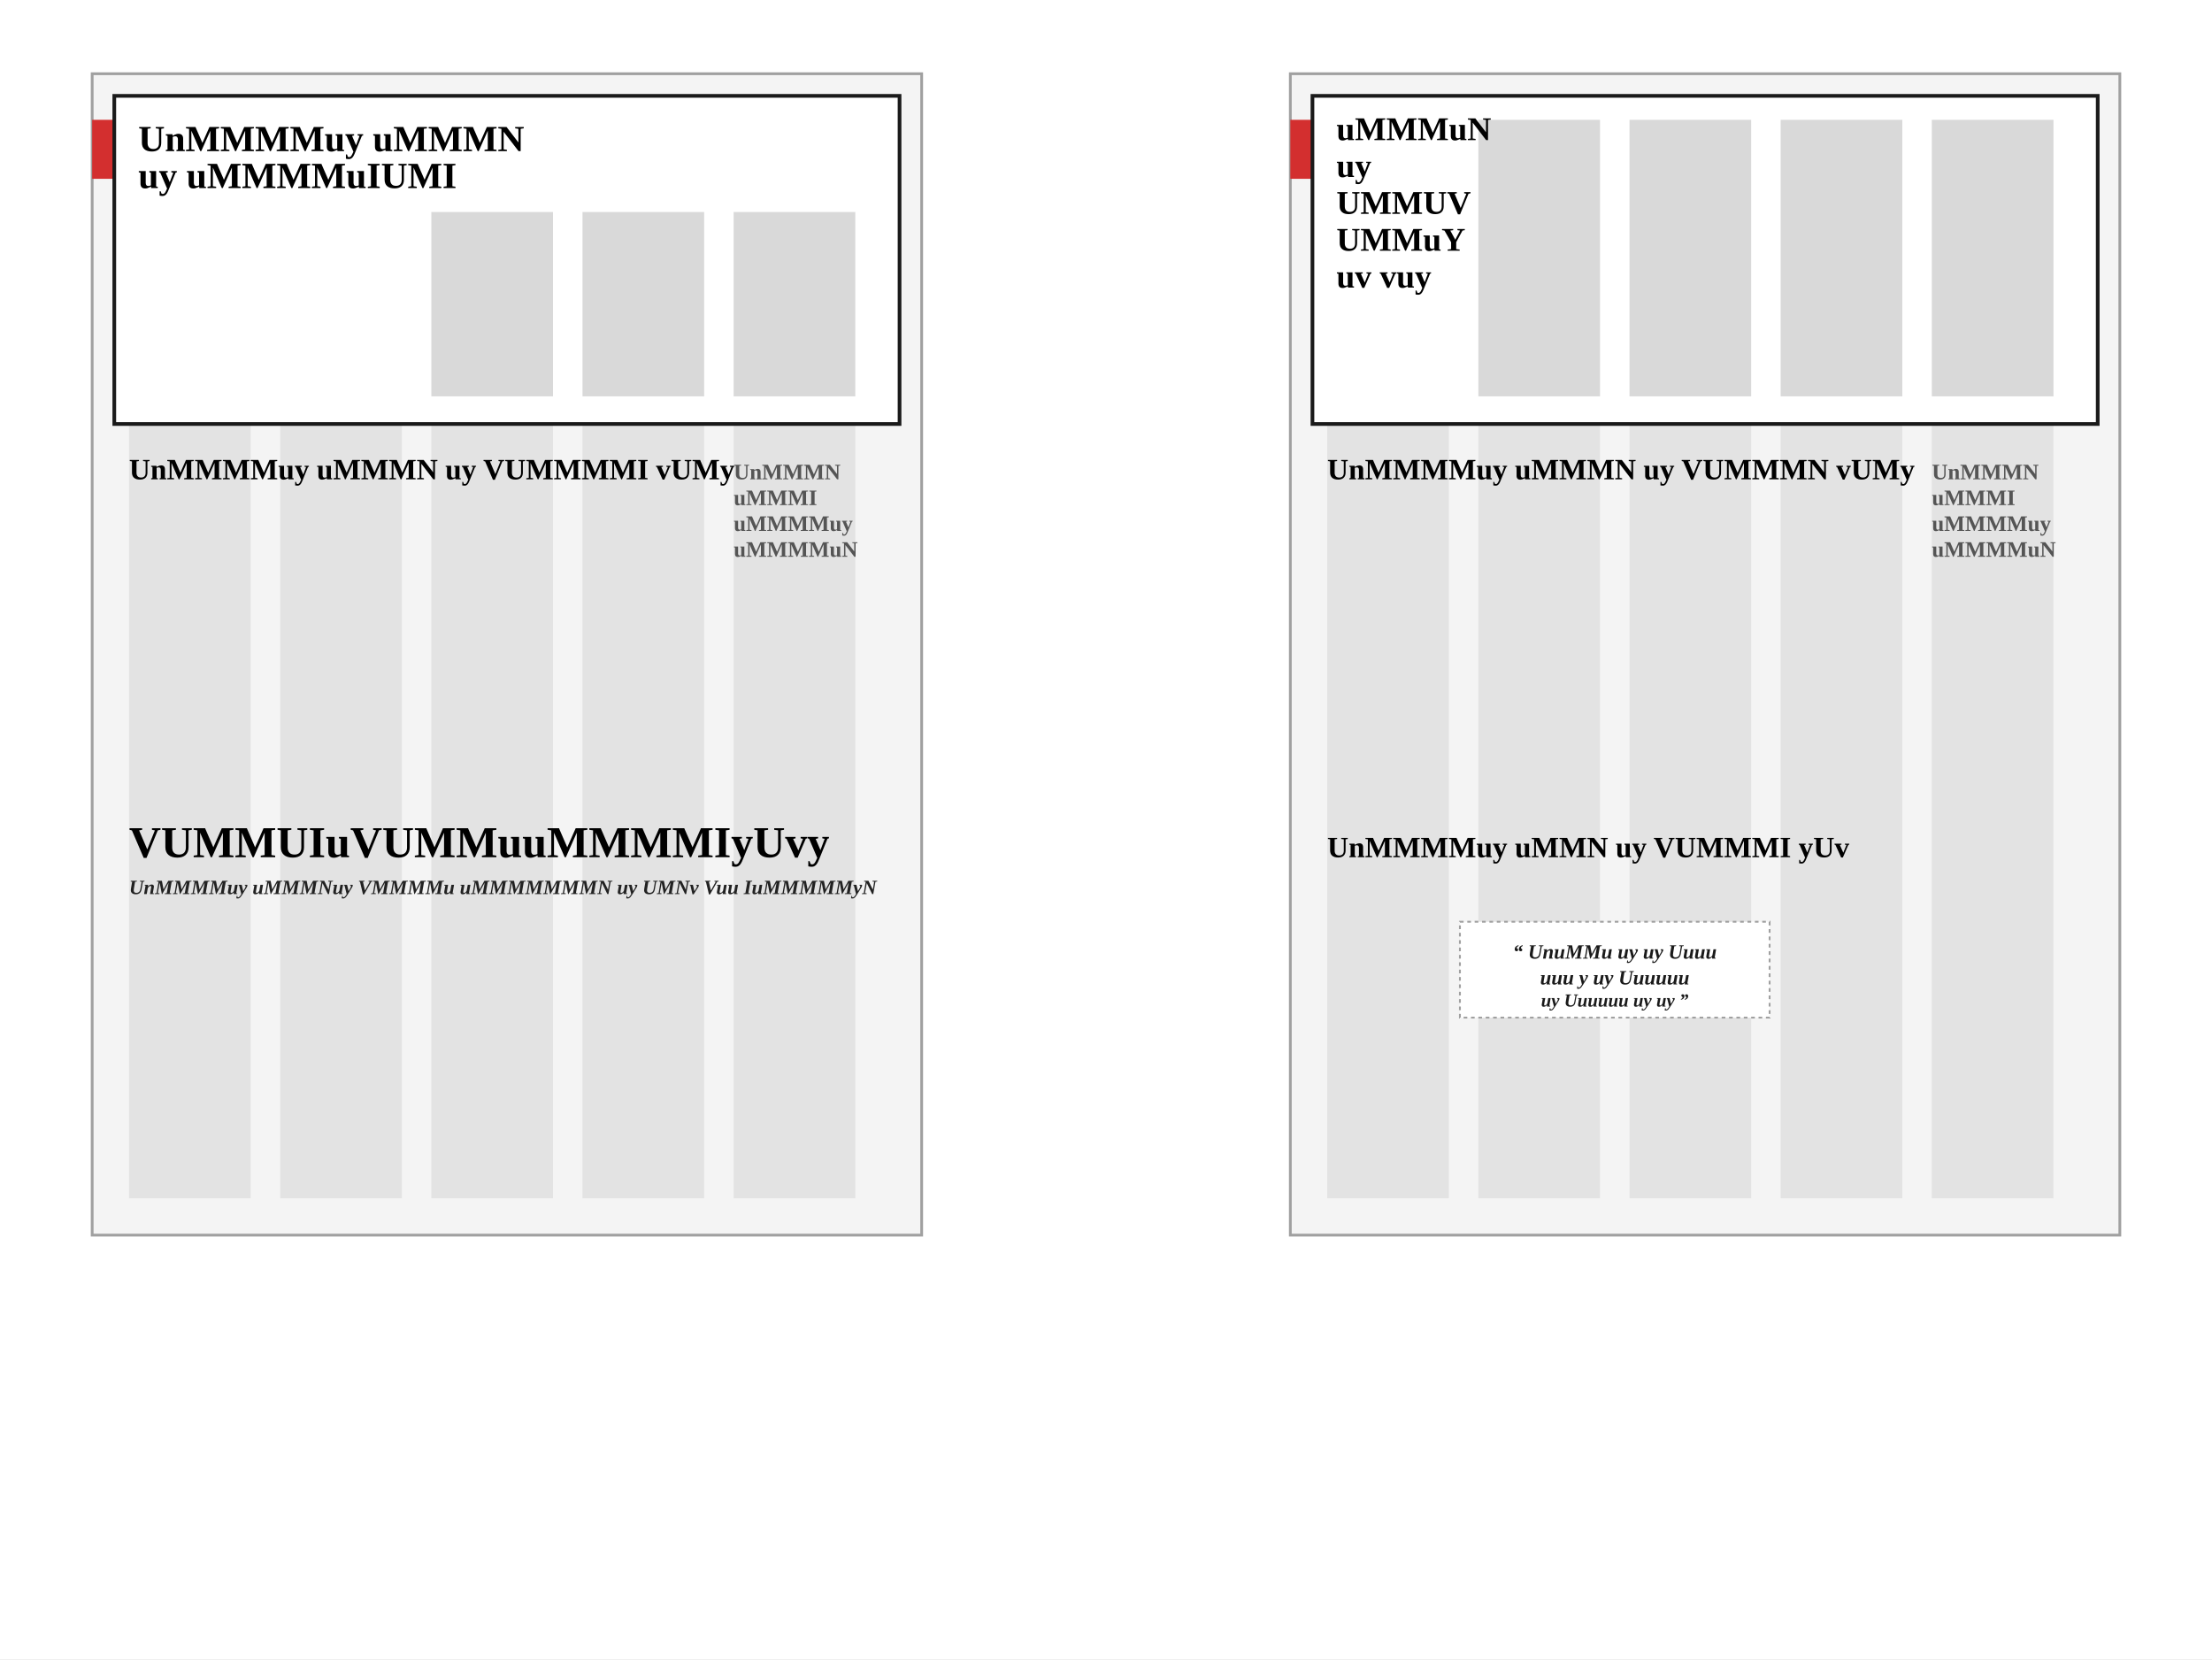
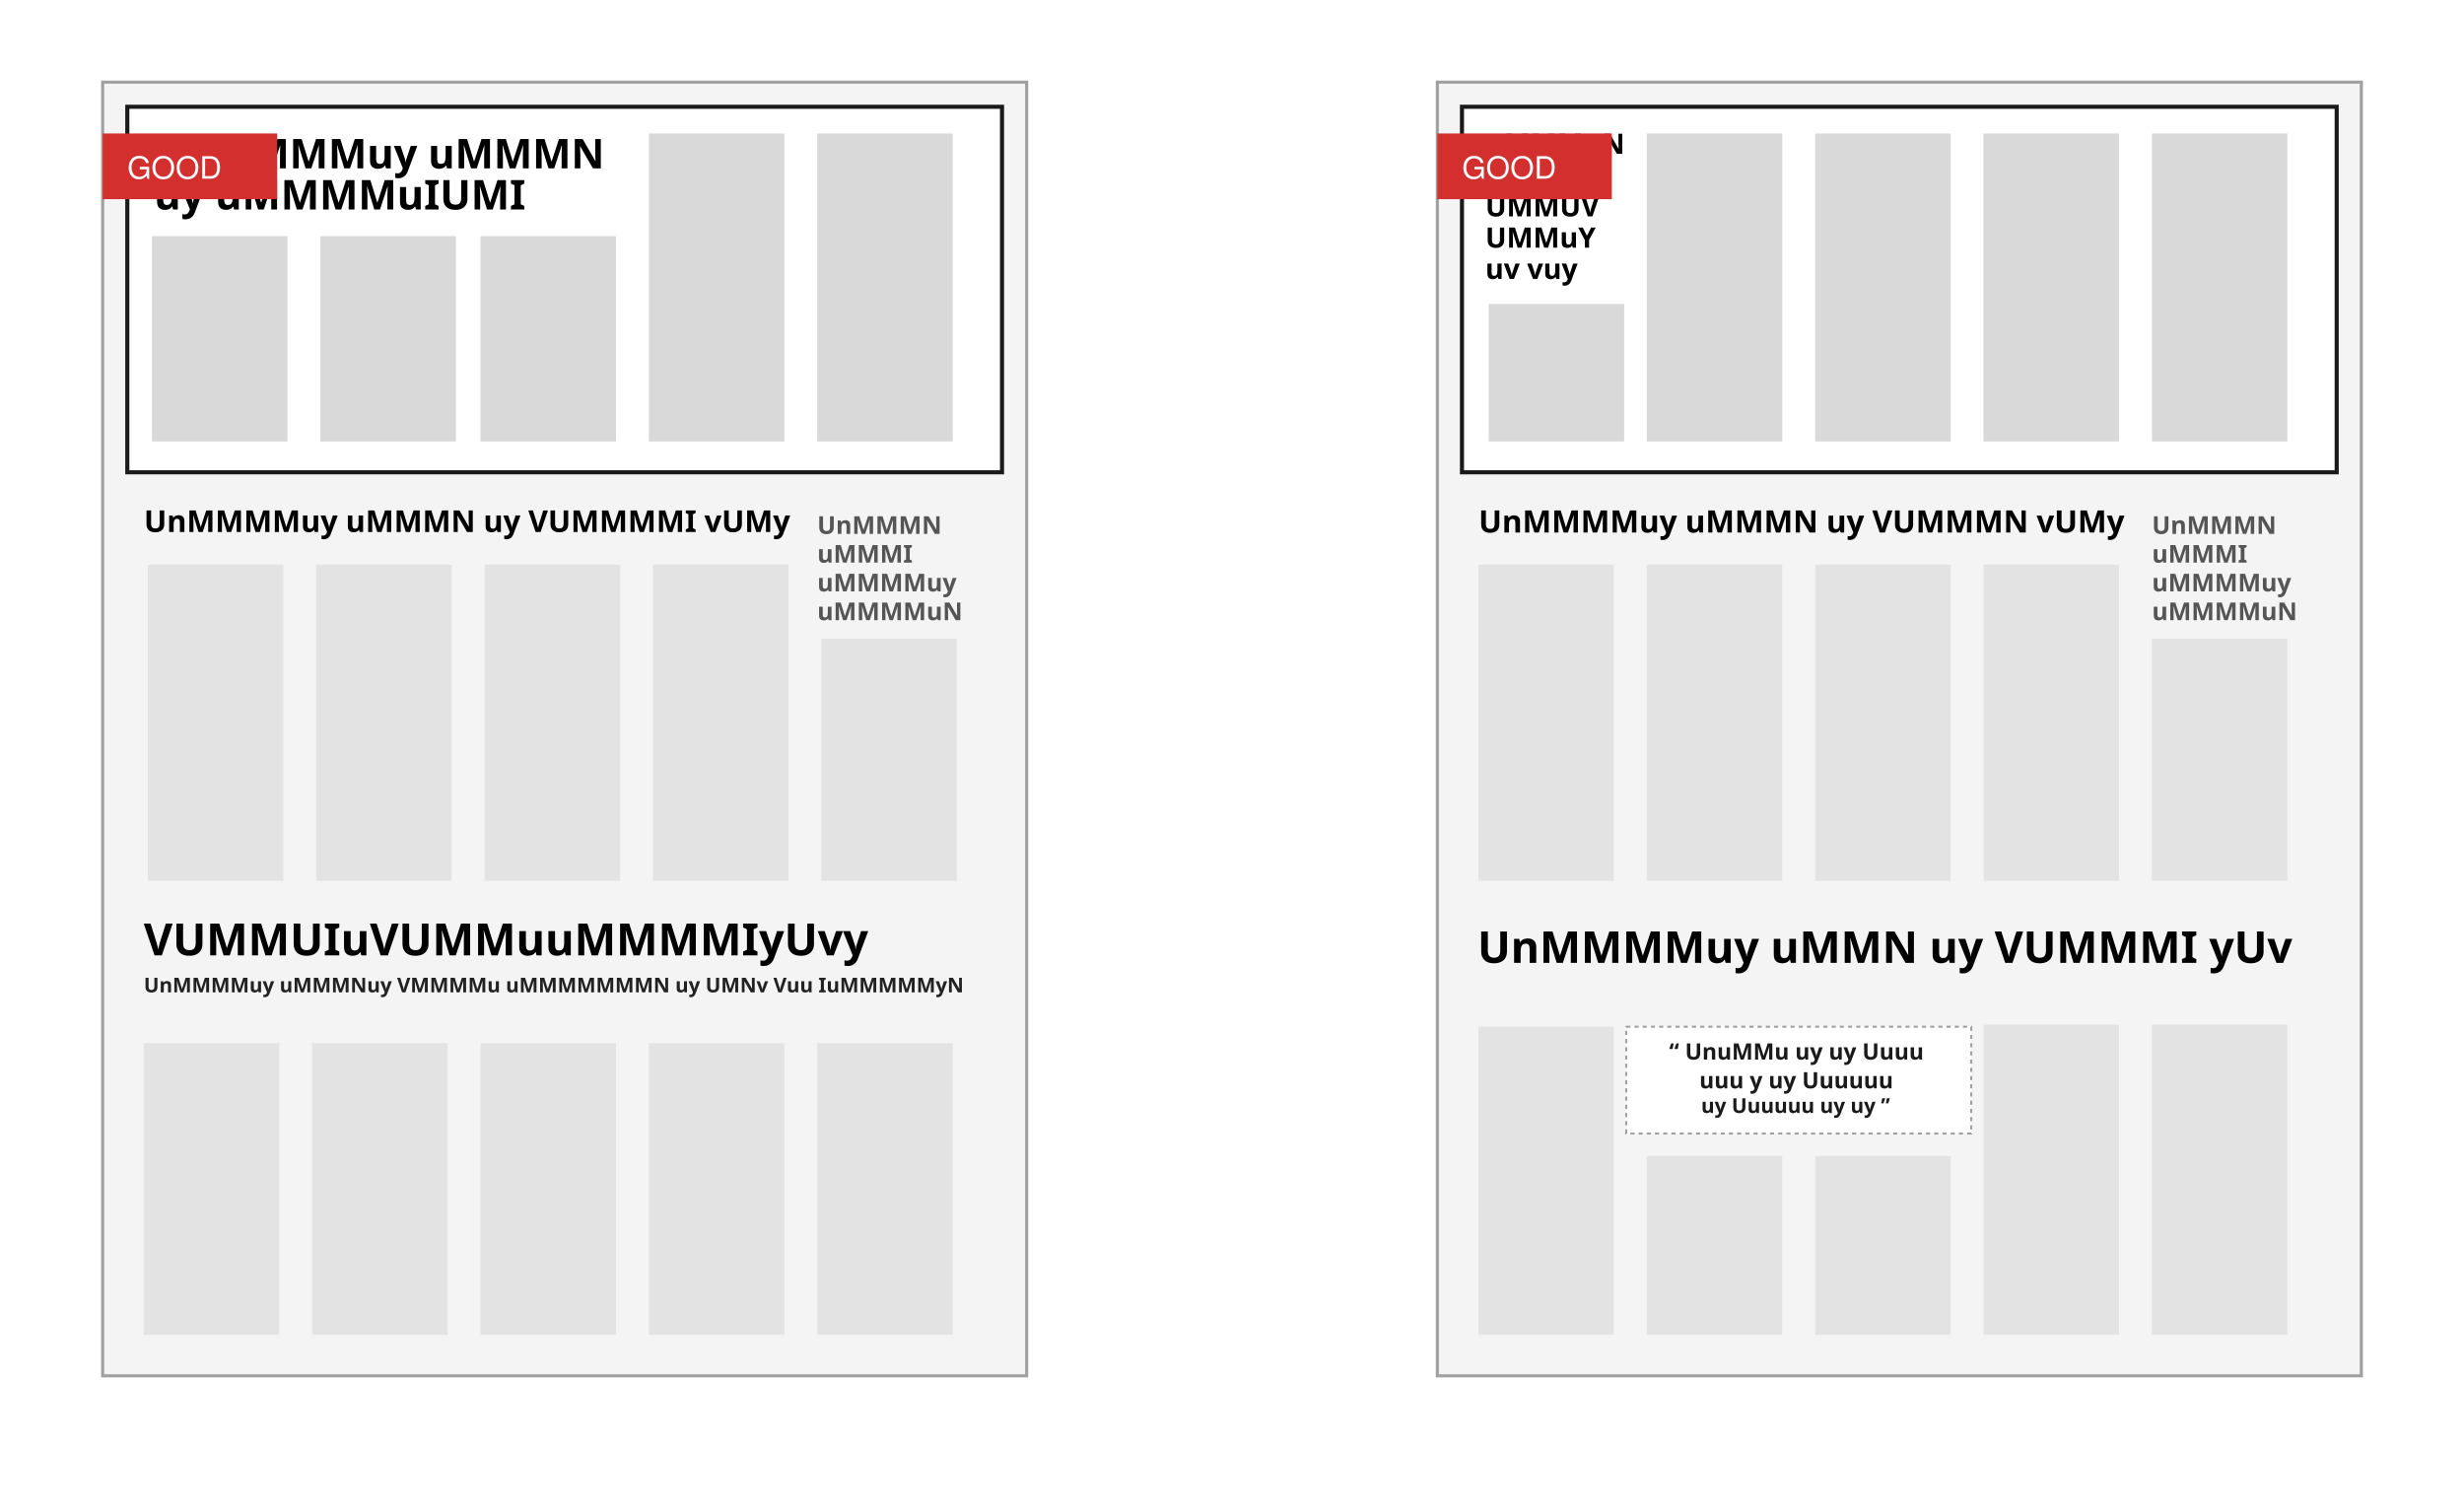
- <svg xmlns="http://www.w3.org/2000/svg" viewBox="0 0 1200 900" width="100%" height="100%">
-   <defs>
-     <style>
-       .bg { fill: #FFFFFF; }
-       .layout-bg { fill: #F4F4F4; stroke: #A0A0A0; stroke-width: 1.5; }
-       .text-column { fill: #E1E1E1; opacity: 0.85; }
-       .border-box { fill: none; stroke: #1A1A1A; stroke-width: 2; }
-       
-       .label-good { fill: #D32F2F; }
-       .label-text { fill: #FFFFFF; font-family: 'Helvetica Neue', Helvetica, Arial, sans-serif; font-weight: bold; font-size: 15px; letter-spacing: 0.5px; }
-       
-       .headline { fill: #000000; font-family: 'Times New Roman', Times, serif; font-weight: 900; }
-       .subhead { fill: #222222; font-family: 'Times New Roman', Times, serif; font-weight: bold; font-style: italic; }
-       .text-mock { fill: #555555; font-family: 'Times New Roman', Times, serif; font-weight: bold; }
-       
-       .liftout-quote-box { fill: #FFFFFF; stroke: #A0A0A0; stroke-width: 1; stroke-dasharray: 2,2; }
-       .quote-text { fill: #1A1A1A; font-family: 'Times New Roman', Times, serif; font-style: italic; font-weight: bold; text-anchor: middle; }
-     </style>
-   </defs>
-   <rect width="1200" height="900" class="bg" />
-   <g id="layout-6" data-type="layout-scheme" data-status="good">
-     <rect x="50" y="40" width="450" height="630" class="layout-bg" />
-     <g data-type="grid-system" data-columns="5">
-       <rect x="70" y="60" width="66" height="590" class="text-column" />
-       <rect x="152" y="60" width="66" height="590" class="text-column" />
-       <rect x="234" y="60" width="66" height="590" class="text-column" />
-       <rect x="316" y="60" width="66" height="590" class="text-column" />
-       <rect x="398" y="60" width="66" height="590" class="text-column" />
-     </g>
-     <g data-type="status-label">
-       <rect x="50" y="65" width="85" height="32" class="label-good" />
-       <text x="62" y="87" class="label-text">GOOD</text>
-     </g>
-     <g data-type="boxed-raw-wrap-story">
-       <rect x="62" y="52" width="426" height="178" class="bg" />
-       <rect x="62" y="52" width="426" height="178" class="border-box" />
-       <text x="75" y="82" font-size="20" class="headline" data-type="headline">UnMMMMuy uMMMN</text>
-       <text x="75" y="102" font-size="20" class="headline" data-type="headline">uy uMMMMuIUMI</text>
+ <svg xmlns="http://www.w3.org/2000/svg" width="100%" height="100%" viewBox="0 0 1200 736" version="1.1" xml:space="preserve" style="fill-rule:evenodd;clip-rule:evenodd;">
+   <rect x="0" y="0" width="1200" height="900" style="fill:white;" />
+   <g id="layout-6">
+     <rect x="50" y="40" width="450" height="630" style="fill:rgb(244,244,244);stroke:rgb(160,160,160);stroke-width:1.5px;" />
+     <g transform="matrix(1,0,0,0.261017,-648,259.339)">
+       <rect x="720" y="60" width="66" height="590" style="fill:rgb(225,225,225);fill-opacity:0.85;" />
+     </g>
+     <g transform="matrix(1,0,0,0.261017,-648,259.339)">
+       <rect x="802" y="60" width="66" height="590" style="fill:rgb(225,225,225);fill-opacity:0.85;" />
+     </g>
+     <g transform="matrix(1,0,0,0.261017,-648,259.339)">
+       <rect x="884" y="60" width="66" height="590" style="fill:rgb(225,225,225);fill-opacity:0.85;" />
+     </g>
+     <g transform="matrix(1,0,0,0.261017,-648,259.339)">
+       <rect x="966" y="60" width="66" height="590" style="fill:rgb(225,225,225);fill-opacity:0.85;" />
+     </g>
+     <g transform="matrix(1,0,0,0.2,-648,299)">
+       <rect x="1048" y="60" width="66" height="590" style="fill:rgb(225,225,225);fill-opacity:0.85;" />
+     </g>
+     <g>
+       <g transform="matrix(1,0,0,0.240678,0,493.5593)">
+         <rect x="70" y="60" width="66" height="590" style="fill:rgb(225,225,225);fill-opacity:0.85;" />
+       </g>
+       <g transform="matrix(1,0,0,0.240678,0,493.5593)">
+         <rect x="152" y="60" width="66" height="590" style="fill:rgb(225,225,225);fill-opacity:0.85;" />
+       </g>
+       <g transform="matrix(1,0,0,0.240678,0,493.5593)">
+         <rect x="234" y="60" width="66" height="590" style="fill:rgb(225,225,225);fill-opacity:0.85;" />
+       </g>
+       <g transform="matrix(1,0,0,0.240678,0,493.5593)">
+         <rect x="316" y="60" width="66" height="590" style="fill:rgb(225,225,225);fill-opacity:0.85;" />
+       </g>
+       <g transform="matrix(1,0,0,0.240678,0,493.5593)">
+         <rect x="398" y="60" width="66" height="590" style="fill:rgb(225,225,225);fill-opacity:0.85;" />
+       </g>
+     </g>
+     <g>
+       <rect x="62" y="52" width="426" height="178" style="fill:white;" />
+       <rect x="62" y="52" width="426" height="178" style="fill:none;stroke:rgb(26,26,26);stroke-width:2px;" />
+       <g transform="matrix(1,0,0,1,75,82)">
+         <text x="0px" y="0px" style="font-family:'LucidaGrande-Bold', 'Lucida Grande', sans-serif;font-weight:600;font-size:20px;">UnMMMMuy uMMMN</text>
+       </g>
+       <g transform="matrix(1,0,0,1,75,102)">
+         <text x="0px" y="0px" style="font-family:'LucidaGrande-Bold', 'Lucida Grande', sans-serif;font-weight:600;font-size:20px;">uy uMMMMuIUMI</text>
+       </g>
      <g opacity="0.15">
-         <rect x="234" y="115" width="66" height="100" fill="#000000" />
-         <rect x="316" y="115" width="66" height="100" fill="#000000" />
-         <rect x="398" y="115" width="66" height="100" fill="#000000" />
-       </g>
-     </g>
-     <g data-type="mid-story">
-       <text x="70" y="260" font-size="16" class="headline" data-type="headline">UnMMMMuy uMMMN uy VUMMMMI vUMy</text>
-       <g data-type="sidebar-stray">
-         <text x="398" y="260" font-size="12" class="text-mock">UnMMMN</text>
-         <text x="398" y="274" font-size="12" class="text-mock">uMMMI</text>
-         <text x="398" y="288" font-size="12" class="text-mock">uMMMMuy</text>
-         <text x="398" y="302" font-size="12" class="text-mock">uMMMMuN</text>
-       </g>
-     </g>
-     <g data-type="hammer-head-story">
-       <text x="70" y="465" font-size="24" class="headline" data-type="headline">VUMMUIuVUMMuuMMMMIyUvy</text>
-       <text x="70" y="485" font-size="11" class="subhead" data-type="subhead">UnMMMMuy uMMMNuy VMMMMu uMMMMMMMN uy UMNv Vuu IuMMMMMyN</text>
+         <rect x="234" y="115" width="66" height="100" />
+         <g transform="matrix(1,0,0,1.5,0,-107.5)">
+           <rect x="316" y="115" width="66" height="100" />
+         </g>
+         <g transform="matrix(1,0,0,1,-160,0)">
+           <rect x="234" y="115" width="66" height="100" />
+         </g>
+         <g transform="matrix(1,0,0,1,-160,0)">
+           <rect x="316" y="115" width="66" height="100" />
+         </g>
+         <g transform="matrix(1,0,0,1.5,0,-107.5)">
+           <rect x="398" y="115" width="66" height="100" />
+         </g>
+       </g>
+     </g>
+     <g>
+       <rect x="50" y="65" width="85" height="32" style="fill:rgb(211,47,47);" />
+       <g transform="matrix(1,0,0,1,62,87)">
+         <text x="0px" y="0px" style="font-family:'Helvetica';font-size:15px;fill:white;">GO<tspan x="23.485px " y="0px ">O</tspan>D</text>
+       </g>
+     </g>
+     <g>
+       <g transform="matrix(0.919991,0,0,0.919991,70.10814,259.0749)">
+         <text x="0px" y="0px" style="font-family:'LucidaGrande-Bold', 'Lucida Grande', sans-serif;font-weight:600;font-size:16px;">UnMMMMuy uMMMN uy VUMMMMI vUMy</text>
+       </g>
+       <g>
+         <g transform="matrix(1,0,0,1,398,260)">
+           <text x="0px" y="0px" style="font-family:'LucidaGrande-Bold', 'Lucida Grande', sans-serif;font-weight:600;font-size:12px;fill:rgb(85,85,85);">UnMMMN</text>
+         </g>
+         <g transform="matrix(1,0,0,1,398,274)">
+           <text x="0px" y="0px" style="font-family:'LucidaGrande-Bold', 'Lucida Grande', sans-serif;font-weight:600;font-size:12px;fill:rgb(85,85,85);">uMMMI</text>
+         </g>
+         <g transform="matrix(1,0,0,1,398,288)">
+           <text x="0px" y="0px" style="font-family:'LucidaGrande-Bold', 'Lucida Grande', sans-serif;font-weight:600;font-size:12px;fill:rgb(85,85,85);">uMMMMuy</text>
+         </g>
+         <g transform="matrix(1,0,0,1,398,302)">
+           <text x="0px" y="0px" style="font-family:'LucidaGrande-Bold', 'Lucida Grande', sans-serif;font-weight:600;font-size:12px;fill:rgb(85,85,85);">uMMMMuN</text>
+         </g>
+       </g>
+     </g>
+     <g transform="matrix(0.900555,0,0,0.900555,6.990278,46.47945)">
+       <g transform="matrix(1,0,0,1,70,465)">
+         <text x="0px" y="0px" style="font-family:'LucidaGrande-Bold', 'Lucida Grande', sans-serif;font-weight:600;font-size:24px;">VUMMUIuVUMMuuMMMMIyUvy</text>
+       </g>
+       <g transform="matrix(1,0,0,1,70,485)">
+         <text x="0px" y="0px" style="font-family:'LucidaGrande-Bold', 'Lucida Grande', sans-serif;font-weight:600;font-size:11px;fill:rgb(34,34,34);">UnMMMMuy uMMMNuy VMMMMu uMMMMMMMN uy UMNv Vuu IuMMMMMyN</text>
+       </g>
    </g>
  </g>
-   <g id="layout-7" data-type="layout-scheme" data-status="good-variation">
-     <rect x="700" y="40" width="450" height="630" class="layout-bg" />
-     <g data-type="grid-system" data-columns="5">
-       <rect x="720" y="60" width="66" height="590" class="text-column" />
-       <rect x="802" y="60" width="66" height="590" class="text-column" />
-       <rect x="884" y="60" width="66" height="590" class="text-column" />
-       <rect x="966" y="60" width="66" height="590" class="text-column" />
-       <rect x="1048" y="60" width="66" height="590" class="text-column" />
-     </g>
-     <g data-type="status-label">
-       <rect x="700" y="65" width="85" height="32" class="label-good" />
-       <text x="712" y="87" class="label-text">GOOD</text>
-     </g>
-     <g data-type="boxed-sidesaddle-story">
-       <rect x="712" y="52" width="426" height="178" class="bg" />
-       <rect x="712" y="52" width="426" height="178" class="border-box" />
-       <g data-type="sidesaddle-headline">
-         <text x="725" y="76" font-size="18" class="headline">uMMMuN</text>
-         <text x="725" y="96" font-size="18" class="headline">uy</text>
-         <text x="725" y="116" font-size="18" class="headline">UMMUV</text>
-         <text x="725" y="136" font-size="18" class="headline">UMMuY</text>
-         <text x="725" y="156" font-size="18" class="headline">uv vuy</text>
+   <g id="layout-7">
+     <rect x="700" y="40" width="450" height="630" style="fill:rgb(244,244,244);stroke:rgb(160,160,160);stroke-width:1.5px;" />
+     <g>
+       <g transform="matrix(1,0,0,0.254237,0,484.7458)">
+         <rect x="720" y="60" width="66" height="590" style="fill:rgb(225,225,225);fill-opacity:0.85;" />
+       </g>
+       <g transform="matrix(1,0,0,0.147458,0,554.1525)">
+         <rect x="802" y="60" width="66" height="590" style="fill:rgb(225,225,225);fill-opacity:0.85;" />
+       </g>
+       <g transform="matrix(1,0,0,0.147458,0,554.1525)">
+         <rect x="884" y="60" width="66" height="590" style="fill:rgb(225,225,225);fill-opacity:0.85;" />
+       </g>
+       <g transform="matrix(1,0,0,0.255932,0,483.6441)">
+         <rect x="966" y="60" width="66" height="590" style="fill:rgb(225,225,225);fill-opacity:0.85;" />
+       </g>
+       <g transform="matrix(1,0,0,0.255932,0,483.6441)">
+         <rect x="1048" y="60" width="66" height="590" style="fill:rgb(225,225,225);fill-opacity:0.85;" />
+       </g>
+       <g transform="matrix(1,0,0,0.261017,0,259.339)">
+         <rect x="720" y="60" width="66" height="590" style="fill:rgb(225,225,225);fill-opacity:0.85;" />
+       </g>
+       <g transform="matrix(1,0,0,0.261017,0,259.339)">
+         <rect x="802" y="60" width="66" height="590" style="fill:rgb(225,225,225);fill-opacity:0.85;" />
+       </g>
+       <g transform="matrix(1,0,0,0.261017,0,259.339)">
+         <rect x="884" y="60" width="66" height="590" style="fill:rgb(225,225,225);fill-opacity:0.85;" />
+       </g>
+       <g transform="matrix(1,0,0,0.261017,0,259.339)">
+         <rect x="966" y="60" width="66" height="590" style="fill:rgb(225,225,225);fill-opacity:0.85;" />
+       </g>
+       <g transform="matrix(1,0,0,0.2,0,299)">
+         <rect x="1048" y="60" width="66" height="590" style="fill:rgb(225,225,225);fill-opacity:0.85;" />
+       </g>
+     </g>
+     <g>
+       <rect x="712" y="52" width="426" height="178" style="fill:white;" />
+       <rect x="712" y="52" width="426" height="178" style="fill:none;stroke:rgb(26,26,26);stroke-width:2px;" />
+       <g transform="matrix(0.761607,0,0,0.761607,171.1971,17.01687)">
+         <g transform="matrix(1,0,0,1,725,76)">
+           <text x="0px" y="0px" style="font-family:'LucidaGrande-Bold', 'Lucida Grande', sans-serif;font-weight:600;font-size:18px;">uMMMuN</text>
+         </g>
+         <g transform="matrix(1,0,0,1,725,96)">
+           <text x="0px" y="0px" style="font-family:'LucidaGrande-Bold', 'Lucida Grande', sans-serif;font-weight:600;font-size:18px;">uy</text>
+         </g>
+         <g transform="matrix(1,0,0,1,725,116)">
+           <text x="0px" y="0px" style="font-family:'LucidaGrande-Bold', 'Lucida Grande', sans-serif;font-weight:600;font-size:18px;">UMMUV</text>
+         </g>
+         <g transform="matrix(1,0,0,1,725,136)">
+           <text x="0px" y="0px" style="font-family:'LucidaGrande-Bold', 'Lucida Grande', sans-serif;font-weight:600;font-size:18px;">UMMuY</text>
+         </g>
+         <g transform="matrix(1,0,0,1,725,156)">
+           <text x="0px" y="0px" style="font-family:'LucidaGrande-Bold', 'Lucida Grande', sans-serif;font-weight:600;font-size:18px;">uv vuy</text>
+         </g>
      </g>
      <g opacity="0.15">
-         <rect x="802" y="65" width="66" height="150" fill="#000000" />
-         <rect x="884" y="65" width="66" height="150" fill="#000000" />
-         <rect x="966" y="65" width="66" height="150" fill="#000000" />
-         <rect x="1048" y="65" width="66" height="150" fill="#000000" />
-       </g>
-     </g>
-     <g data-type="mid-story">
-       <text x="720" y="260" font-size="16" class="headline" data-type="headline">UnMMMMuy uMMMN uy VUMMMN vUMy</text>
-       <g data-type="sidebar-stray">
-         <text x="1048" y="260" font-size="12" class="text-mock">UnMMMN</text>
-         <text x="1048" y="274" font-size="12" class="text-mock">uMMMI</text>
-         <text x="1048" y="288" font-size="12" class="text-mock">uMMMMuy</text>
-         <text x="1048" y="302" font-size="12" class="text-mock">uMMMMuN</text>
-       </g>
-     </g>
-     <g data-type="bottom-story-with-liftout">
-       <text x="720" y="465" font-size="16" class="headline" data-type="headline">UnMMMMuy uMMN uy VUMMMI yUv</text>
-       <g data-type="liftout-quote">
-         <rect x="792" y="500" width="168" height="52" class="liftout-quote-box" />
-         <text x="876" y="520" font-size="11" class="quote-text">“ UnuMMu uy uy Uuuu</text>
-         <text x="876" y="534" font-size="11" class="quote-text">uuu y uy Uuuuuu</text>
-         <text x="876" y="546" font-size="10" class="quote-text">uy Uuuuuu uy uy ”</text>
+         <rect x="802" y="65" width="66" height="150" />
+         <g transform="matrix(1,0,0,0.446667,-77,118.9667)">
+           <rect x="802" y="65" width="66" height="150" />
+         </g>
+         <rect x="884" y="65" width="66" height="150" />
+         <rect x="966" y="65" width="66" height="150" />
+         <rect x="1048" y="65" width="66" height="150" />
+       </g>
+     </g>
+     <g>
+       <g transform="matrix(0.942412,0,0,0.942412,720.0778,259.3341)">
+         <text x="0px" y="0px" style="font-family:'LucidaGrande-Bold', 'Lucida Grande', sans-serif;font-weight:600;font-size:16px;">UnMMMMuy uMMMN uy VUMMMN vUMy</text>
+       </g>
+       <g>
+         <g transform="matrix(1,0,0,1,1048,260)">
+           <text x="0px" y="0px" style="font-family:'LucidaGrande-Bold', 'Lucida Grande', sans-serif;font-weight:600;font-size:12px;fill:rgb(85,85,85);">UnMMMN</text>
+         </g>
+         <g transform="matrix(1,0,0,1,1048,274)">
+           <text x="0px" y="0px" style="font-family:'LucidaGrande-Bold', 'Lucida Grande', sans-serif;font-weight:600;font-size:12px;fill:rgb(85,85,85);">uMMMI</text>
+         </g>
+         <g transform="matrix(1,0,0,1,1048,288)">
+           <text x="0px" y="0px" style="font-family:'LucidaGrande-Bold', 'Lucida Grande', sans-serif;font-weight:600;font-size:12px;fill:rgb(85,85,85);">uMMMMuy</text>
+         </g>
+         <g transform="matrix(1,0,0,1,1048,302)">
+           <text x="0px" y="0px" style="font-family:'LucidaGrande-Bold', 'Lucida Grande', sans-serif;font-weight:600;font-size:12px;fill:rgb(85,85,85);">uMMMMuN</text>
+         </g>
+       </g>
+     </g>
+     <g>
+       <rect x="700" y="65" width="85" height="32" style="fill:rgb(211,47,47);" />
+       <g transform="matrix(1,0,0,1,712,87)">
+         <text x="0px" y="0px" style="font-family:'Helvetica';font-size:15px;fill:white;">GO<tspan x="23.485px " y="0px ">O</tspan>D</text>
+       </g>
+     </g>
+     <g>
+       <g transform="matrix(1.336994,0,0,1.336994,719.5445,468.8965)">
+         <text x="0px" y="0px" style="font-family:'LucidaGrande-Bold', 'Lucida Grande', sans-serif;font-weight:600;font-size:16px;">UnMMMMuy uMMN uy VUMMMI yUv</text>
+       </g>
+       <g>
+         <rect x="792" y="500" width="168" height="52" style="fill:white;stroke:rgb(160,160,160);stroke-width:1px;stroke-dasharray:2,2;" />
+         <g transform="matrix(1,0,0,1,876,516)">
+           <text x="-63.129px" y="0px" style="font-family:'LucidaGrande-Bold', 'Lucida Grande', sans-serif;font-weight:600;font-size:11px;fill:rgb(26,26,26);">“ UnuMMu uy uy Uuuu</text>
+         </g>
+         <g transform="matrix(1,0,0,1,876,530)">
+           <text x="-48.41px" y="0px" style="font-family:'LucidaGrande-Bold', 'Lucida Grande', sans-serif;font-weight:600;font-size:11px;fill:rgb(26,26,26);">uuu y uy Uuuuuu</text>
+         </g>
+         <g transform="matrix(1,0,0,1,876,542)">
+           <text x="-47.546px" y="0px" style="font-family:'LucidaGrande-Bold', 'Lucida Grande', sans-serif;font-weight:600;font-size:10px;fill:rgb(26,26,26);">uy Uuuuuu uy uy ”</text>
+         </g>
      </g>
    </g>
  </g>
</svg>
